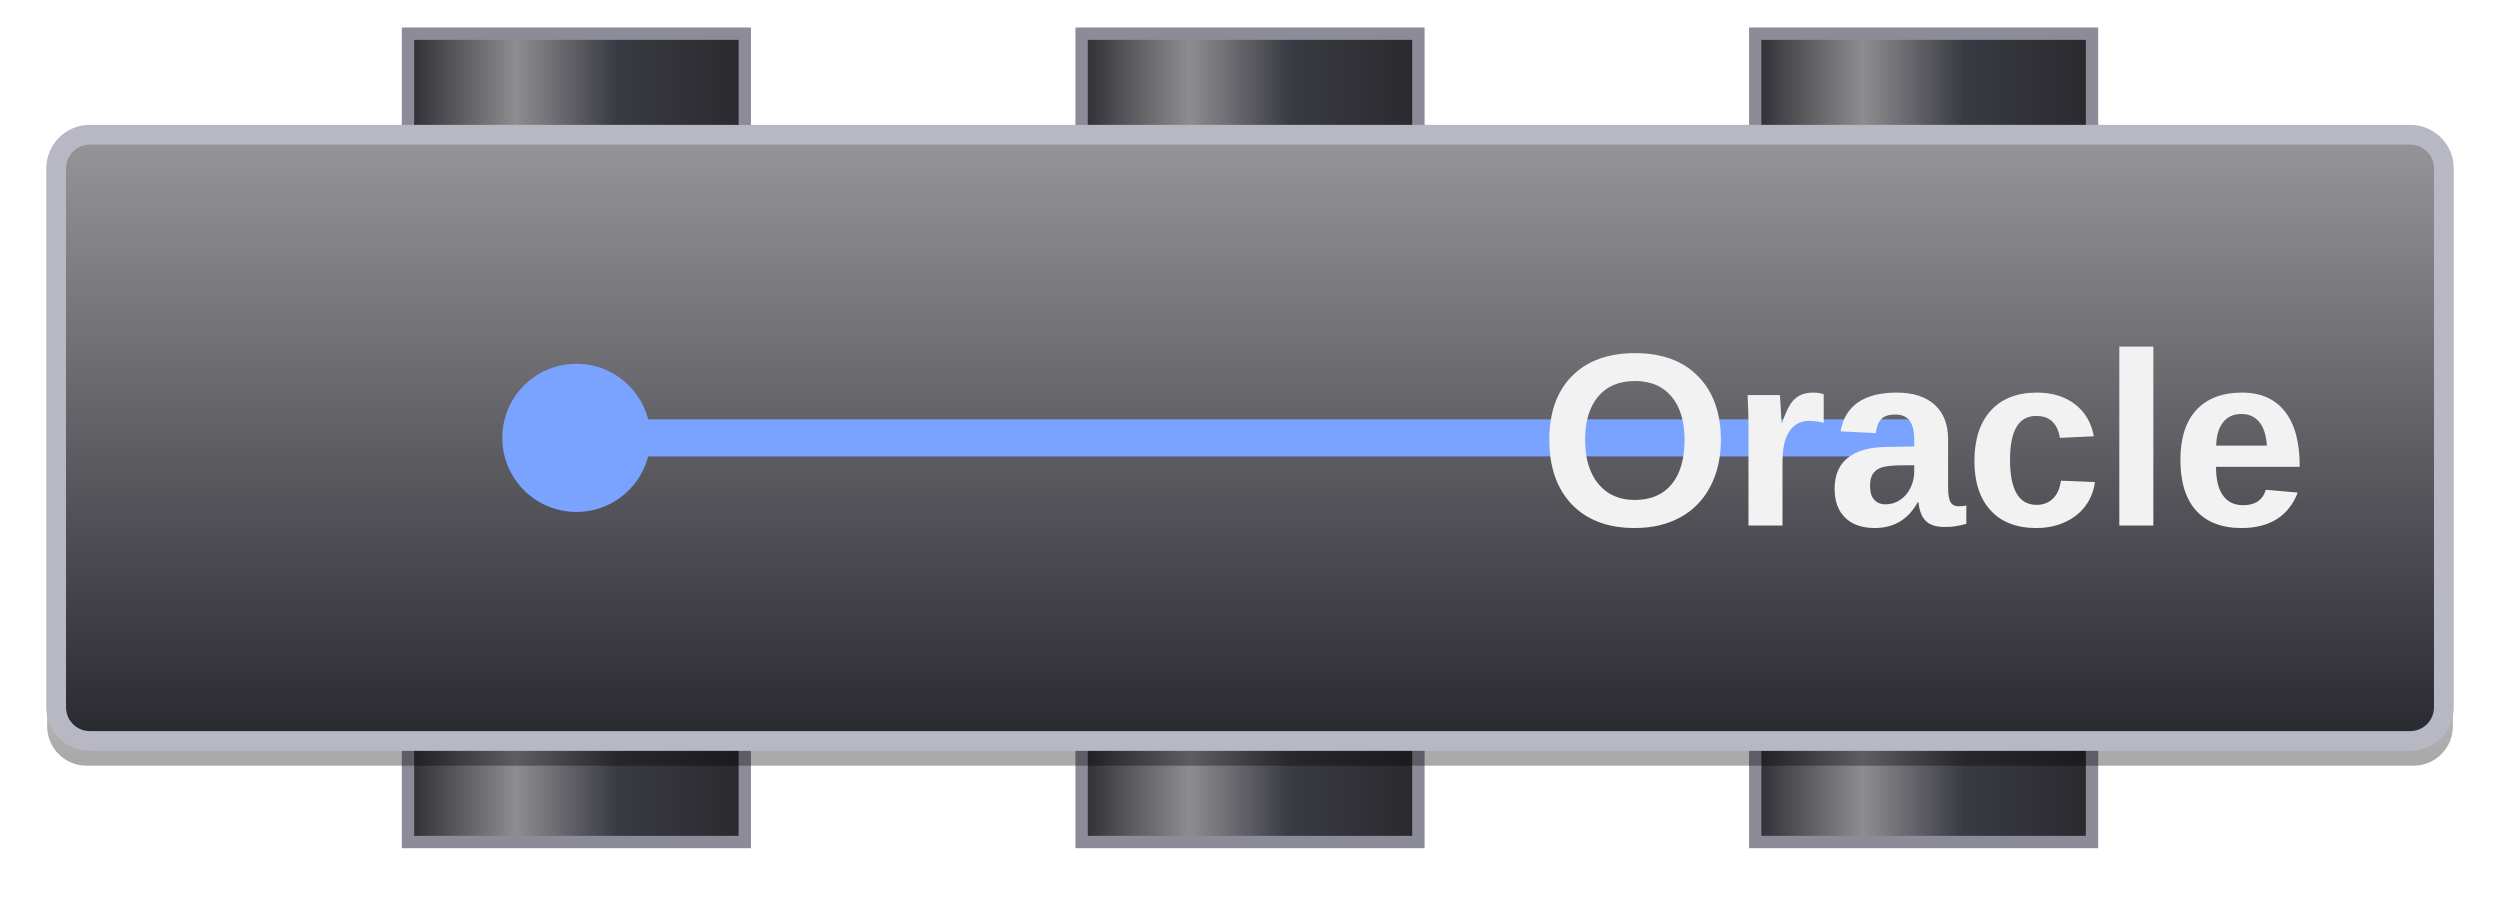
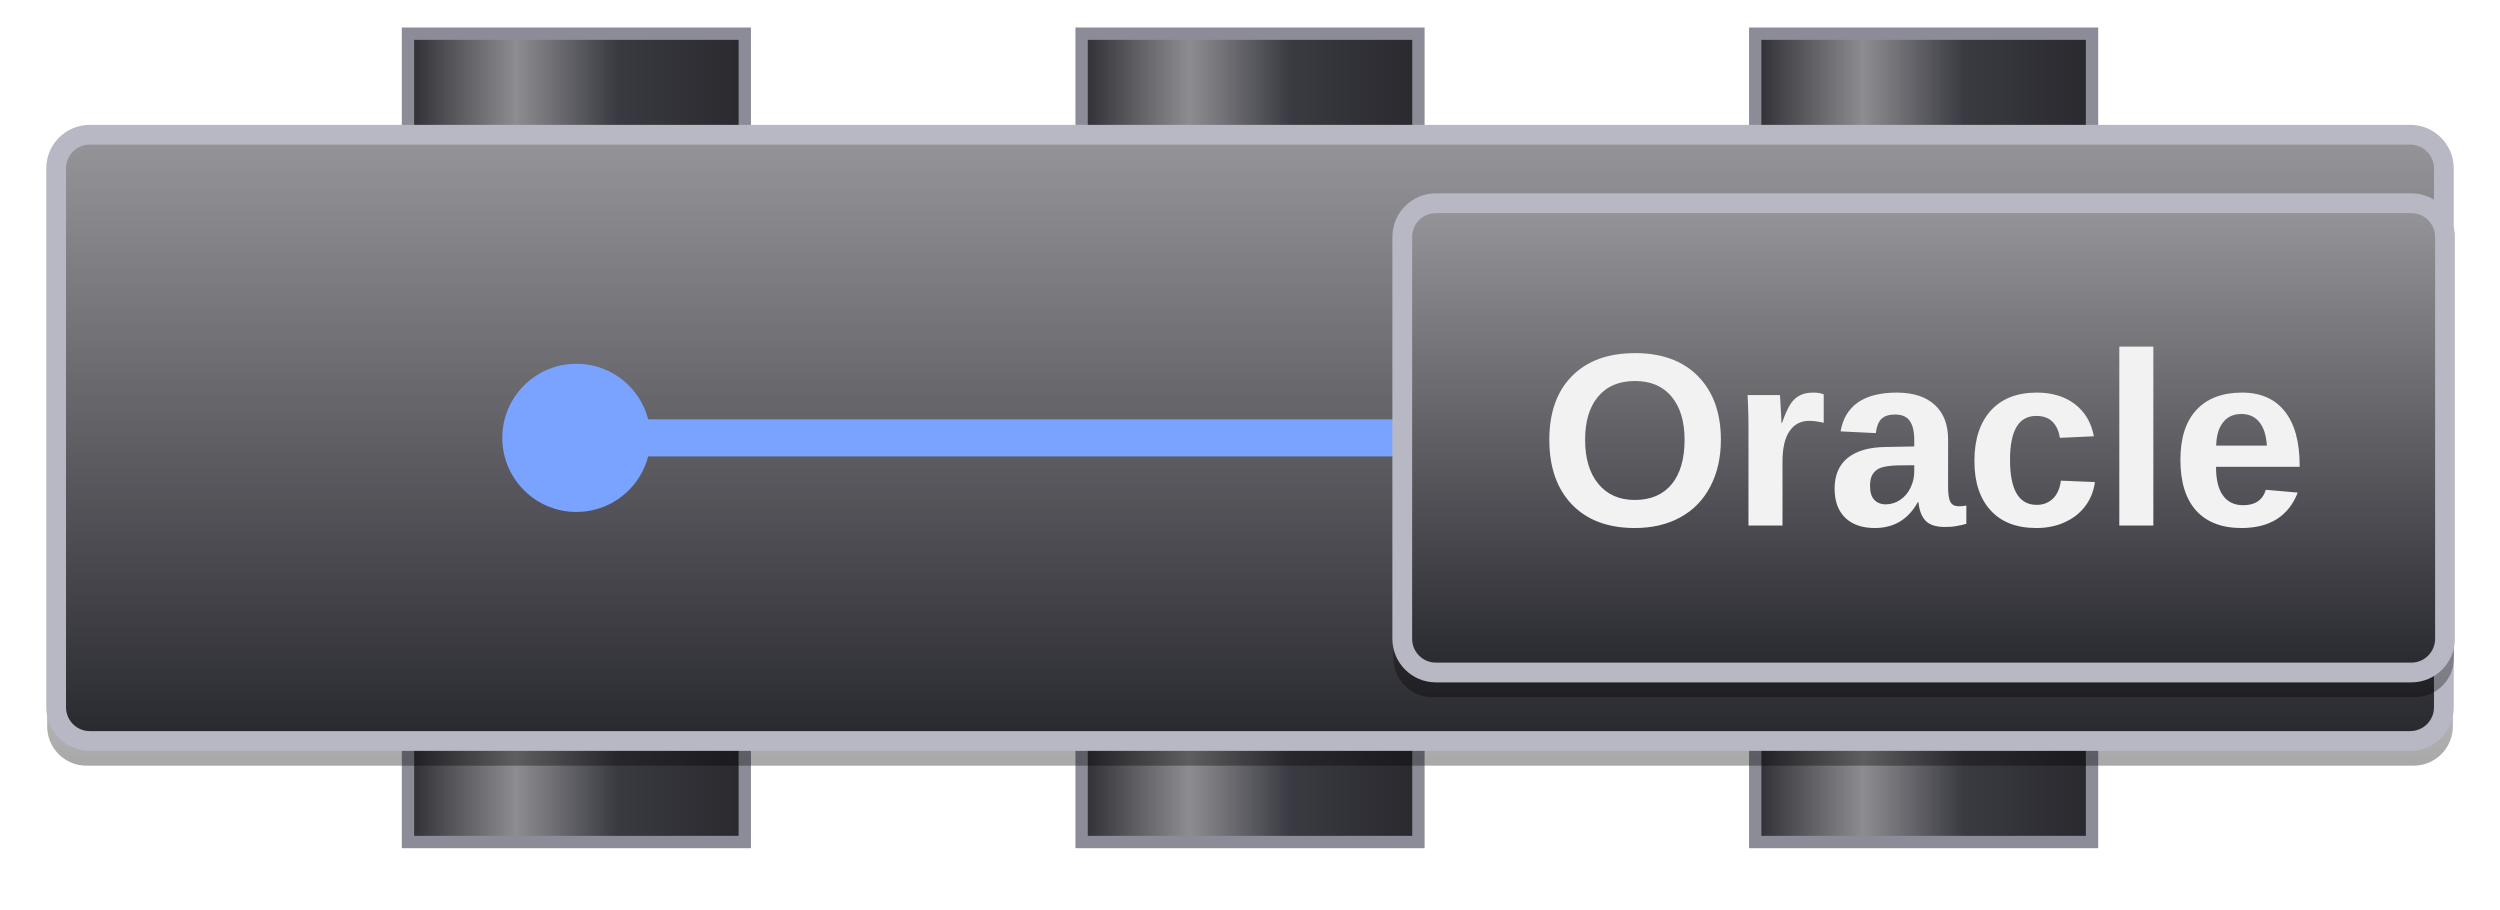
<svg xmlns="http://www.w3.org/2000/svg" viewBox="-51.339 -3 222.677 81" width="222.677" height="81" shape-rendering="geometricPrecision">
  <defs>
    <linearGradient id="ms-pipe" x1="0" y1="0" x2="1" y2="0">
      <stop offset="0%" stop-color="#2d2d33" />
      <stop offset="32%" stop-color="#8d8d91" />
      <stop offset="62%" stop-color="#3a3a42" />
      <stop offset="100%" stop-color="#29292e" />
    </linearGradient>
    <linearGradient id="ms-gate" x1="0" y1="0" x2="0" y2="1">
      <stop offset="0%" stop-color="#96969a" />
      <stop offset="100%" stop-color="#28282f" />
    </linearGradient>
    <linearGradient id="ms-shadow" x1="0" y1="0" x2="0" y2="1">
      <stop offset="0%" stop-color="#000000" stop-opacity="0" />
      <stop offset="55%" stop-color="#000000" stop-opacity="0.119" />
      <stop offset="100%" stop-color="#000000" stop-opacity="0.34" />
    </linearGradient>
    <linearGradient id="ms-qubit-shadow" x1="0" y1="0" x2="0" y2="1">
      <stop offset="0%" stop-color="#000000" stop-opacity="0" />
      <stop offset="55%" stop-color="#000000" stop-opacity="0.105" />
      <stop offset="100%" stop-color="#000000" stop-opacity="0.3" />
    </linearGradient>
    <radialGradient id="ms-qubit-lit" cx="0.34" cy="0.27" r="0.78">
      <stop offset="0%" stop-color="#ffffff" stop-opacity="0.46" />
      <stop offset="45%" stop-color="#ffffff" stop-opacity="0.11" />
      <stop offset="100%" stop-color="#ffffff" stop-opacity="0" />
    </radialGradient>
    <radialGradient id="ms-qubit-dim" cx="0.35" cy="0.28" r="0.85">
      <stop offset="0%" stop-color="#000000" stop-opacity="0" />
      <stop offset="58%" stop-color="#000000" stop-opacity="0.05" />
      <stop offset="100%" stop-color="#000000" stop-opacity="0.21" />
    </radialGradient>
  </defs>
  <g>
    <g data-key="pipe:1:n0">
      <rect x="-15" y="0" width="30" height="9" fill="url(#ms-pipe)" stroke="#8c8c98" stroke-width="1.1" />
    </g>
    <g data-key="pipe:1:controlled@1-3#0">
      <rect x="-15" y="63" width="30" height="9" fill="url(#ms-pipe)" stroke="#8c8c98" stroke-width="1.1" />
    </g>
    <g data-key="pipe:2:n0">
      <rect x="45" y="0" width="30" height="9" fill="url(#ms-pipe)" stroke="#8c8c98" stroke-width="1.1" />
    </g>
    <g data-key="pipe:2:controlled@1-3#0">
      <rect x="45" y="63" width="30" height="9" fill="url(#ms-pipe)" stroke="#8c8c98" stroke-width="1.1" />
    </g>
    <g data-key="pipe:3:n0">
      <rect x="105" y="0" width="30" height="9" fill="url(#ms-pipe)" stroke="#8c8c98" stroke-width="1.1" />
    </g>
    <g data-key="pipe:3:controlled@1-3#0">
      <rect x="105" y="63" width="30" height="9" fill="url(#ms-pipe)" stroke="#8c8c98" stroke-width="1.1" />
    </g>
    <g data-key="controlled@1-3#0">
      <rect x="-47.139" y="11.2" width="214.277" height="54" rx="3.5" fill="url(#ms-shadow)" stroke="none" />
      <rect x="-46.339" y="9" width="212.677" height="54" rx="3" fill="url(#ms-gate)" stroke="#b8b8c4" stroke-width="1.76" />
    </g>
    <g data-key="controlled@1-3#0">
-       <line x1="0" y1="36" x2="120" y2="36" stroke="#7aa2ff" stroke-width="3.3" stroke-linecap="round" />
+       <line x1="0" y1="36" x2="73.561" y2="36" stroke="#7aa2ff" stroke-width="3.3" stroke-linecap="round" />
    </g>
    <g data-key="controlled@1-3#0">
      <circle cx="0" cy="36" r="6.6" fill="#7aa2ff" />
    </g>
    <g data-key="controlled@1-3#0">
+       <rect x="72.761" y="17.3" width="94.477" height="41.8" rx="3.5" fill="url(#ms-shadow)" stroke="none" />
+       <rect x="73.561" y="15.1" width="92.877" height="41.8" rx="3" fill="url(#ms-gate)" stroke="#b8b8c4" stroke-width="1.76" />
      <text x="120" y="43.81" text-anchor="middle" font-family="ui-sans-serif, system-ui, -apple-system, 'Helvetica Neue', Arial, sans-serif" font-size="22" font-weight="600" fill="#f2f2f2">Oracle</text>
    </g>
  </g>
</svg>
